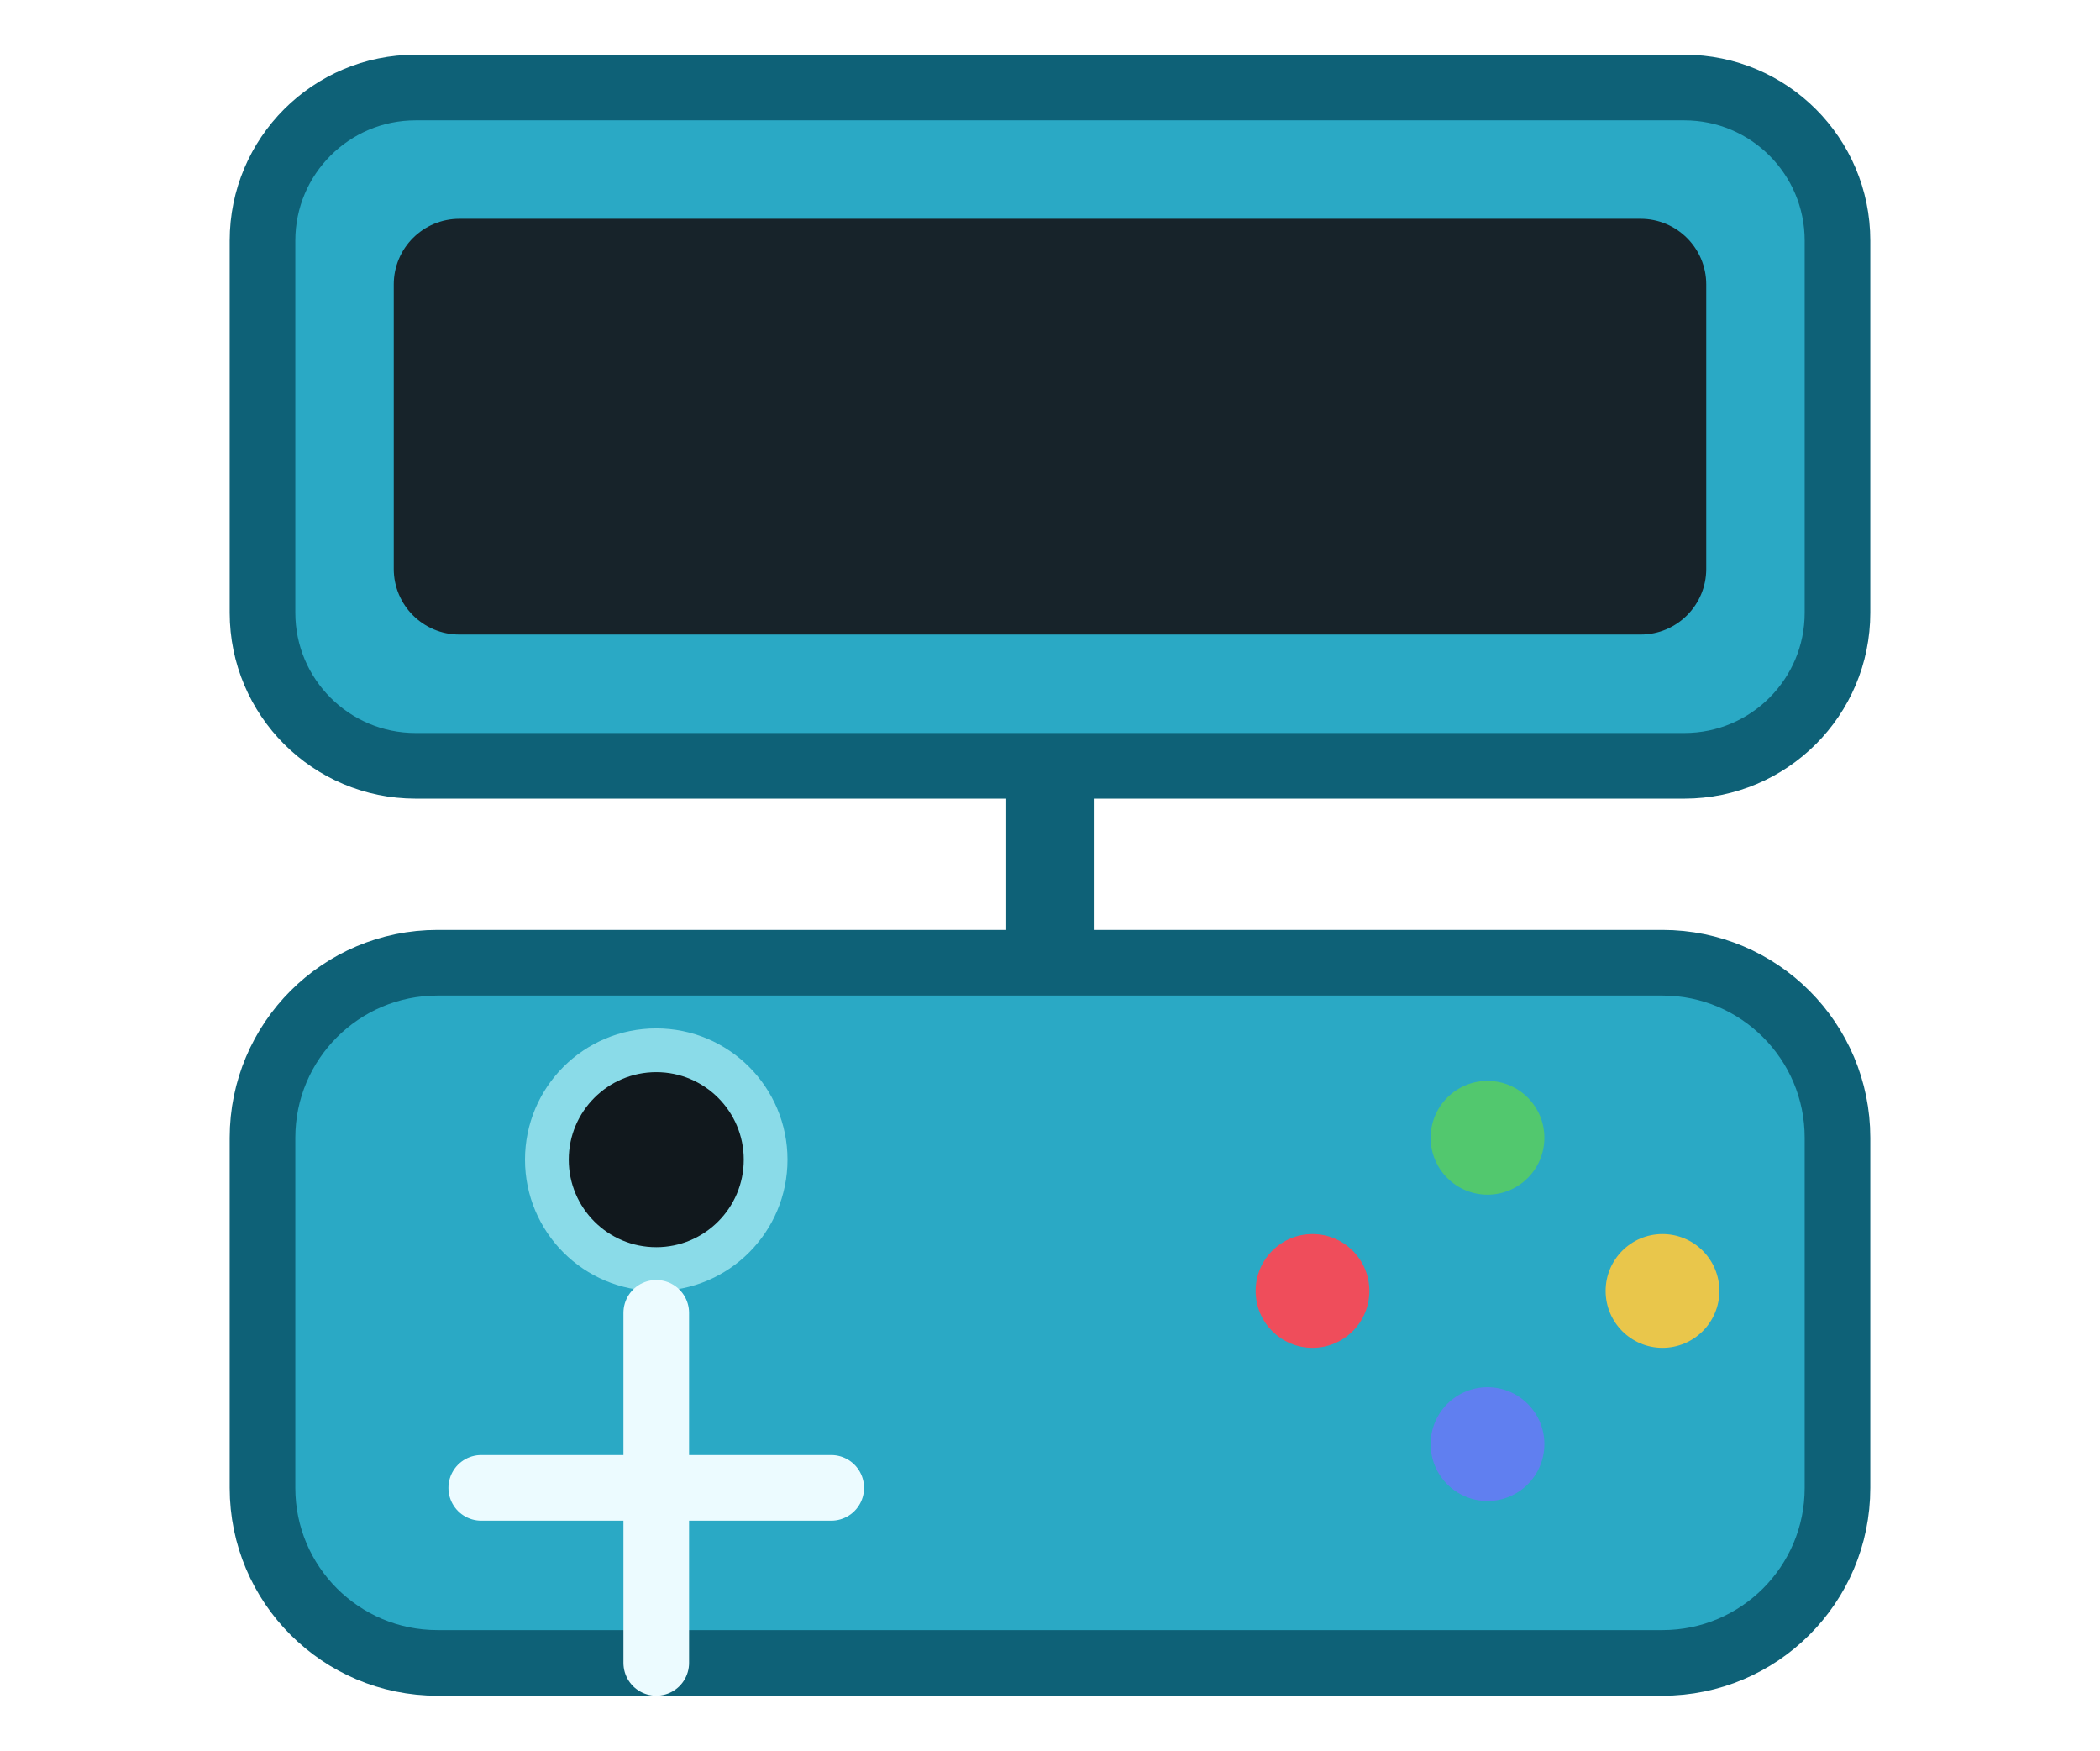
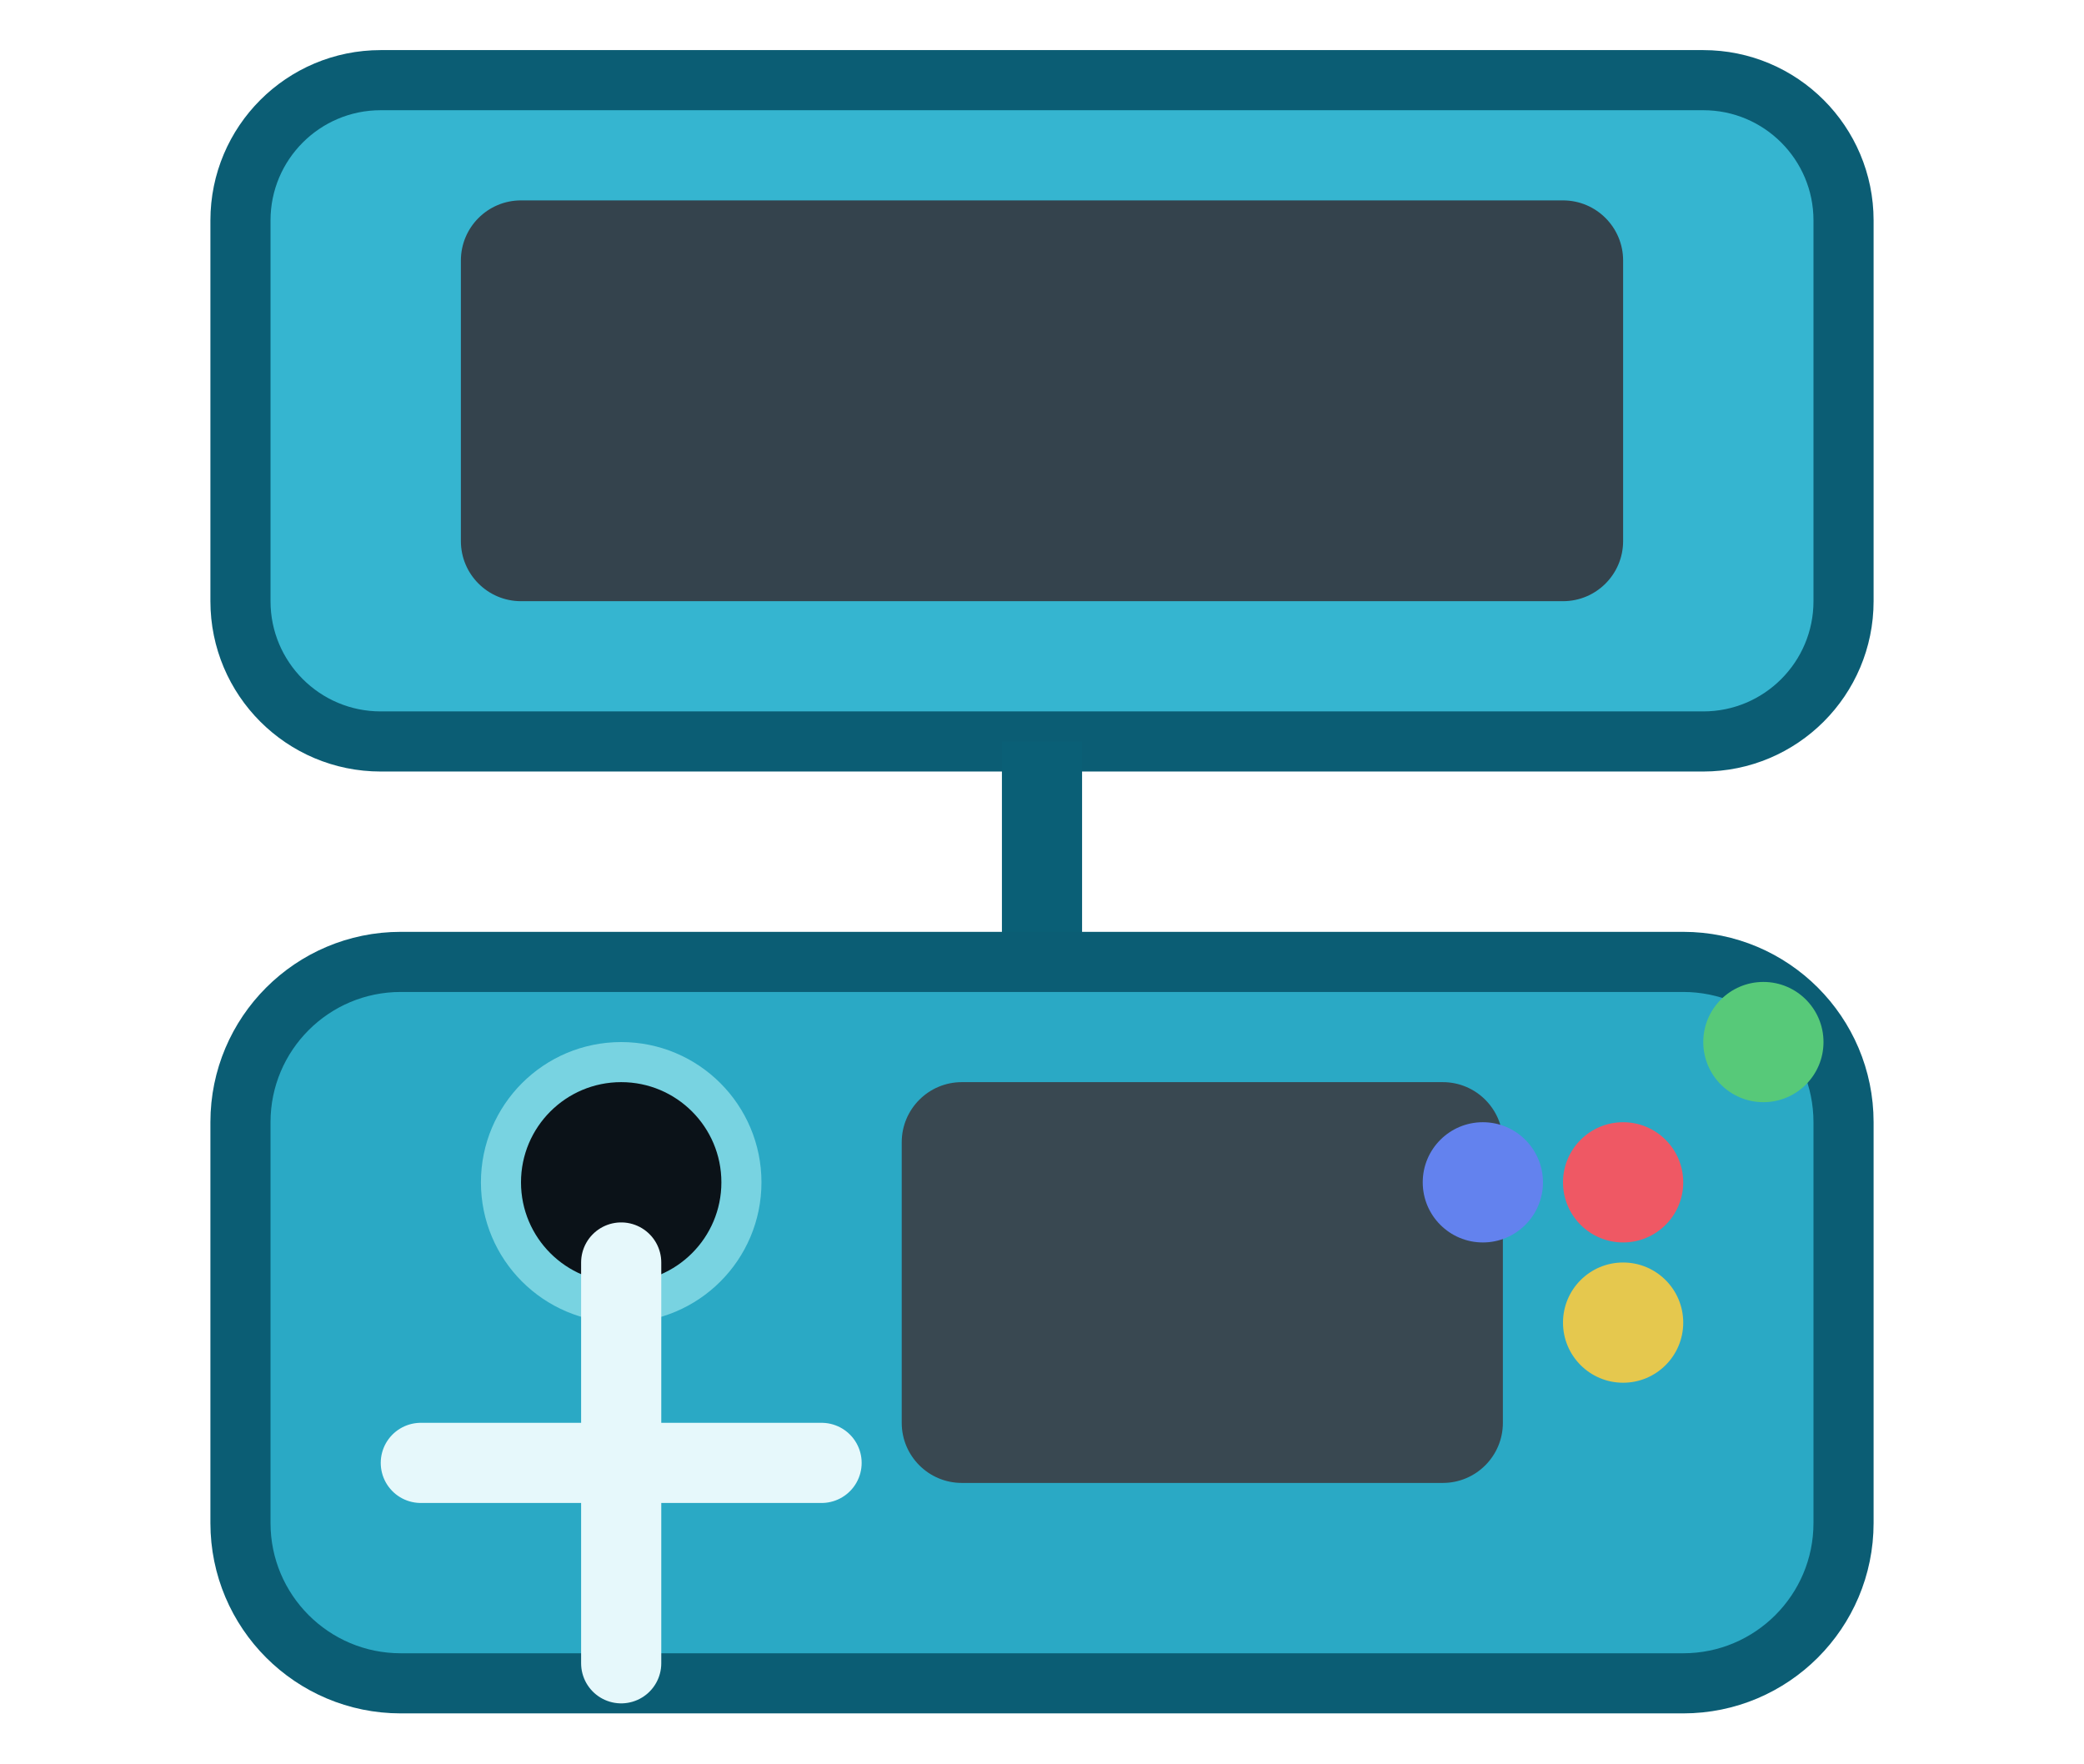
- <svg xmlns="http://www.w3.org/2000/svg" viewBox="0 0 96 80" role="img" aria-label="Nintendo 3DS small illustration">
-   <rect x="12" y="4" width="72" height="31" rx="7" fill="#2aa9c5" stroke="#0e6177" stroke-width="3" />
-   <rect x="18" y="10" width="60" height="19" rx="3" fill="#17232a" />
-   <path d="M48 35v9" stroke="#0e6177" stroke-width="4" />
-   <rect x="12" y="44" width="72" height="32" rx="8" fill="#2aa9c5" stroke="#0e6177" stroke-width="3" />
-   <circle cx="30" cy="53" r="5" fill="#11181d" stroke="#8adbe8" stroke-width="2" />
-   <path d="M22 68h16M30 60v16" stroke="#ecfbff" stroke-width="3" stroke-linecap="round" />
-   <circle cx="60" cy="59" r="2.6" fill="#ef4d5b" />
-   <circle cx="68" cy="52" r="2.6" fill="#52c86e" />
-   <circle cx="76" cy="59" r="2.6" fill="#e9c64b" />
-   <circle cx="68" cy="66" r="2.6" fill="#607ff0" />
+ <svg xmlns="http://www.w3.org/2000/svg" viewBox="0 0 104 88" role="img" aria-label="Nintendo 3DS small illustration">
+   <rect x="12" y="4" width="80" height="33" rx="7" fill="#35b5d0" stroke="#0b5d74" stroke-width="3" />
+   <rect x="23" y="10" width="58" height="20" rx="3" fill="#34434d" />
+   <path d="M52 37v11" stroke="#0a5f76" stroke-width="4" />
+   <rect x="12" y="48" width="80" height="36" rx="8" fill="#2aa9c5" stroke="#0b5d74" stroke-width="3" />
+   <circle cx="31" cy="59" r="6" fill="#0b1218" stroke="#78d3e1" stroke-width="2" />
+   <path d="M21 73h20M31 63v20" stroke="#e6f8fb" stroke-width="4" stroke-linecap="round" />
+   <rect x="45" y="54" width="30" height="20" rx="3" fill="#394851" />
+   <circle cx="81" cy="59" r="3" fill="#ef5864" />
+   <circle cx="88" cy="52" r="3" fill="#57c979" />
+   <circle cx="81" cy="66" r="3" fill="#e5c84e" />
+   <circle cx="74" cy="59" r="3" fill="#6382ee" />
</svg>
